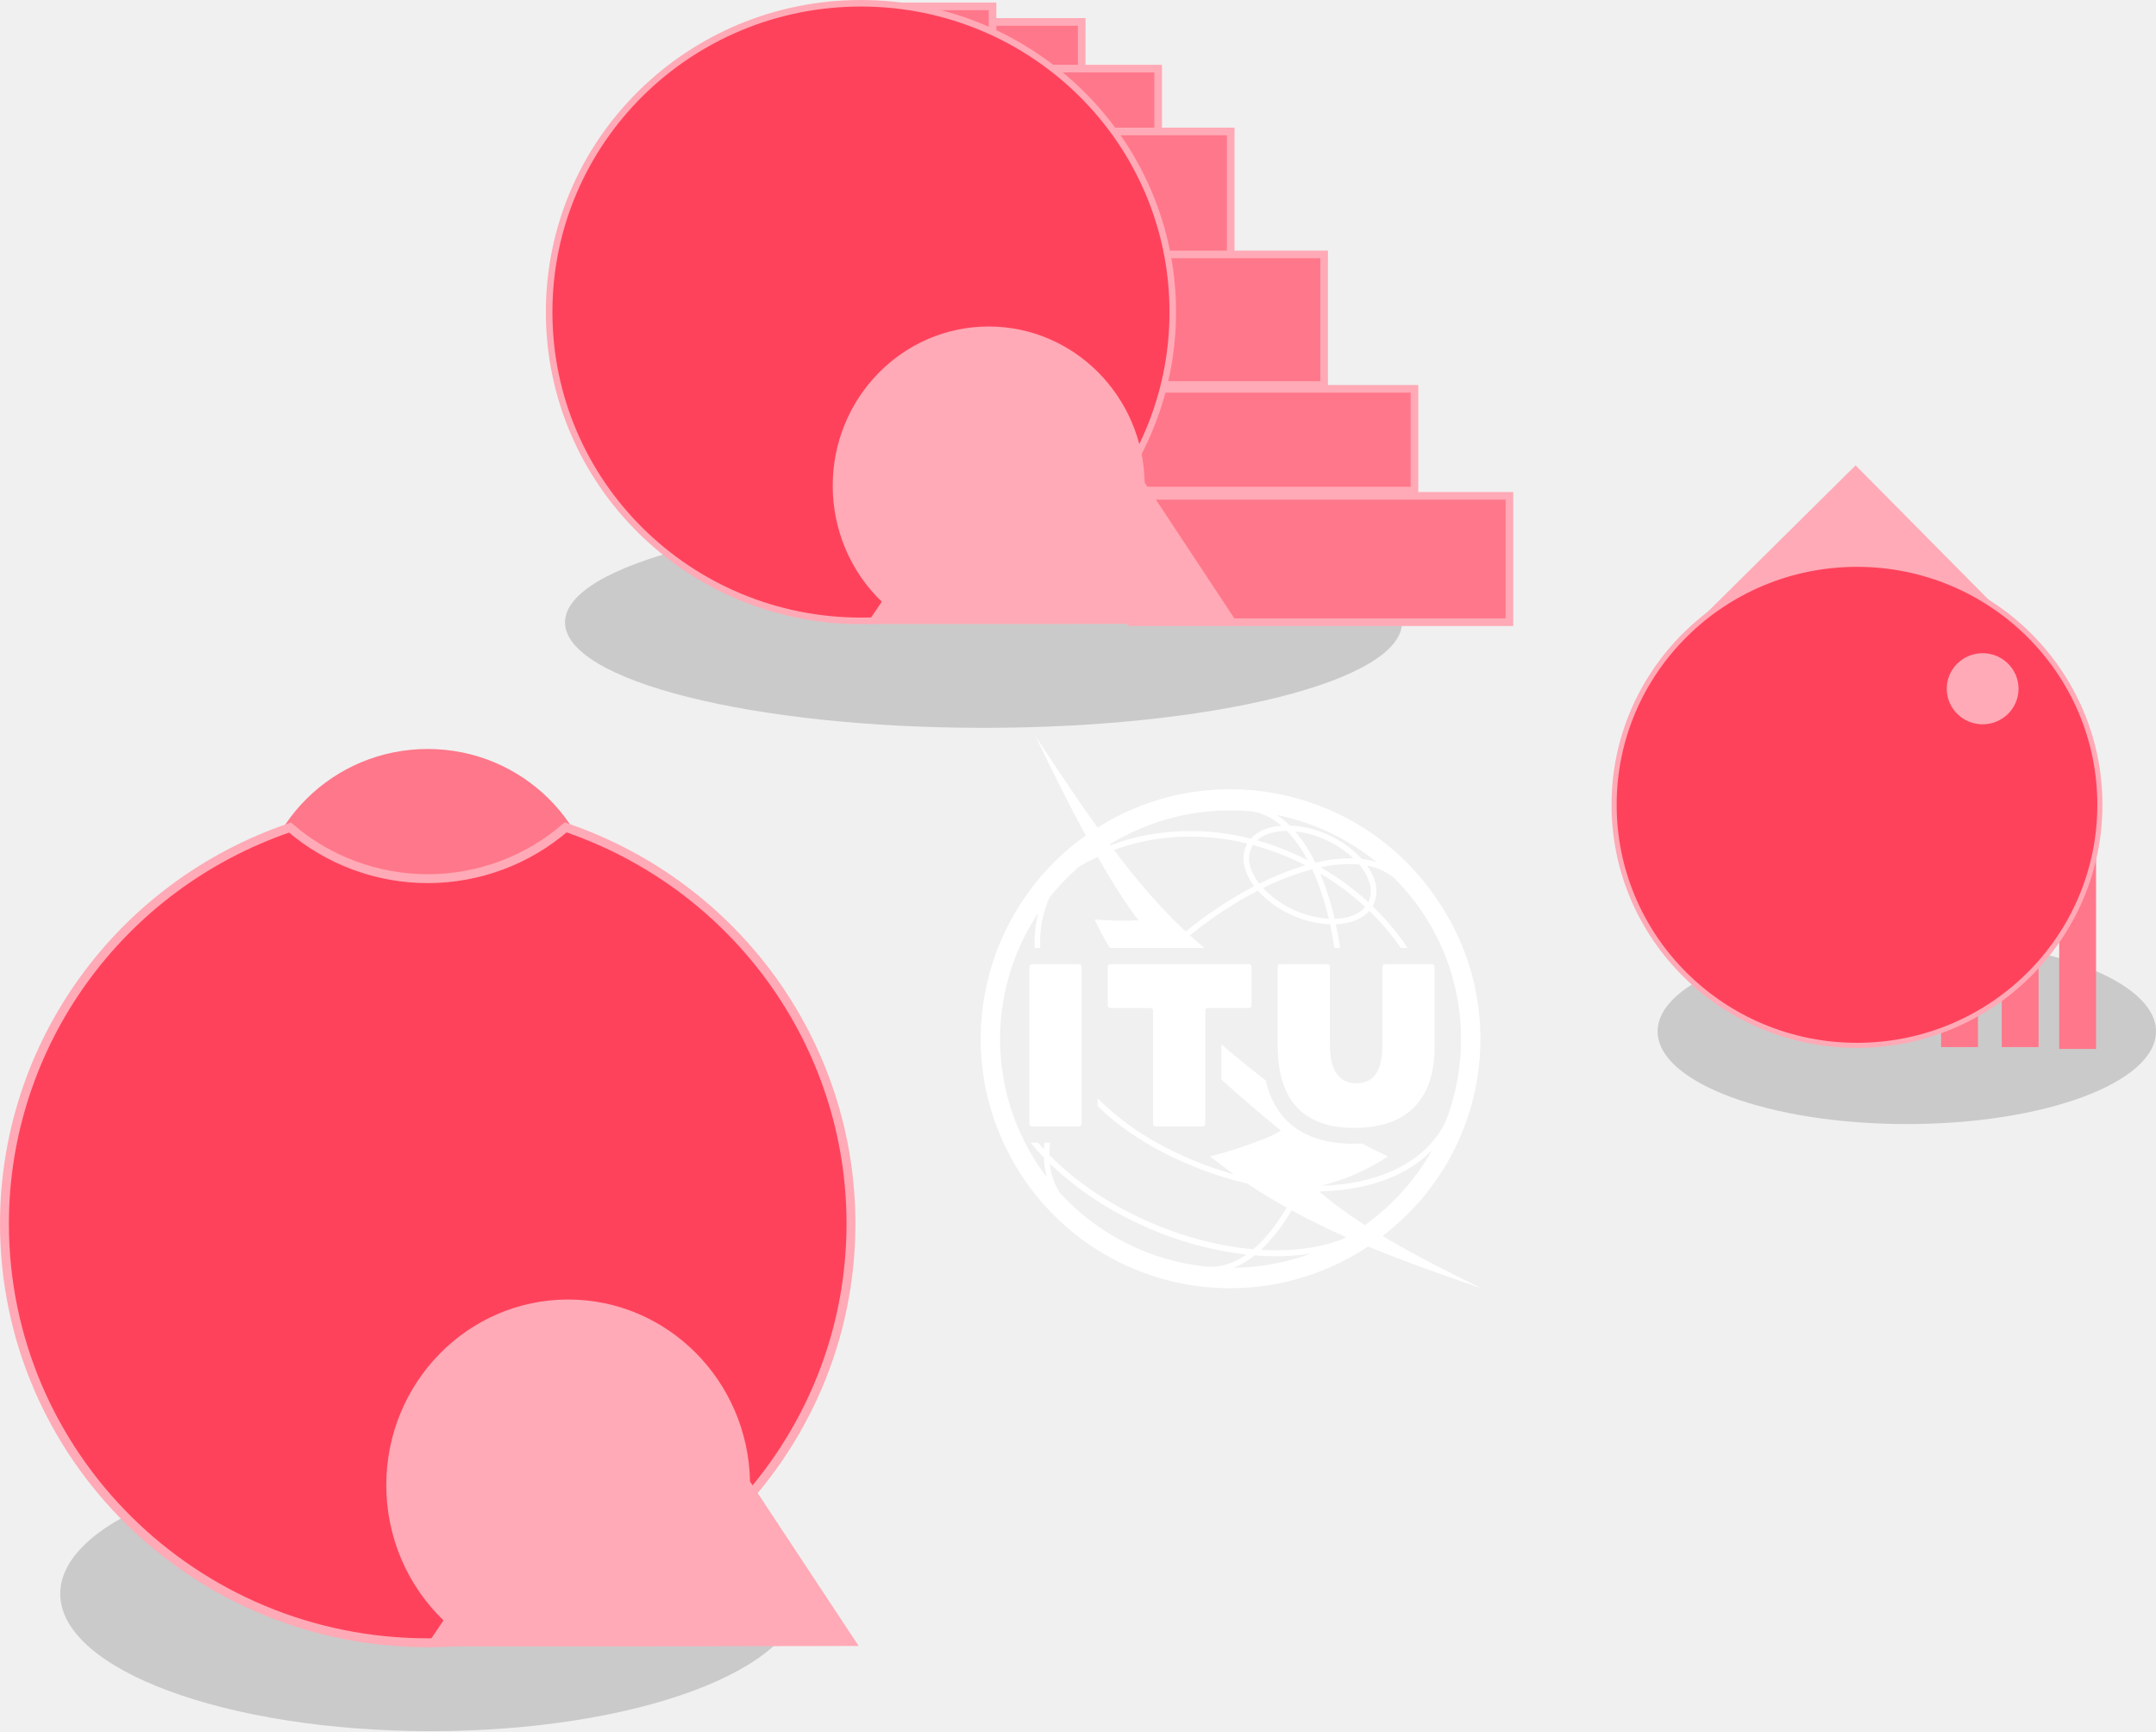
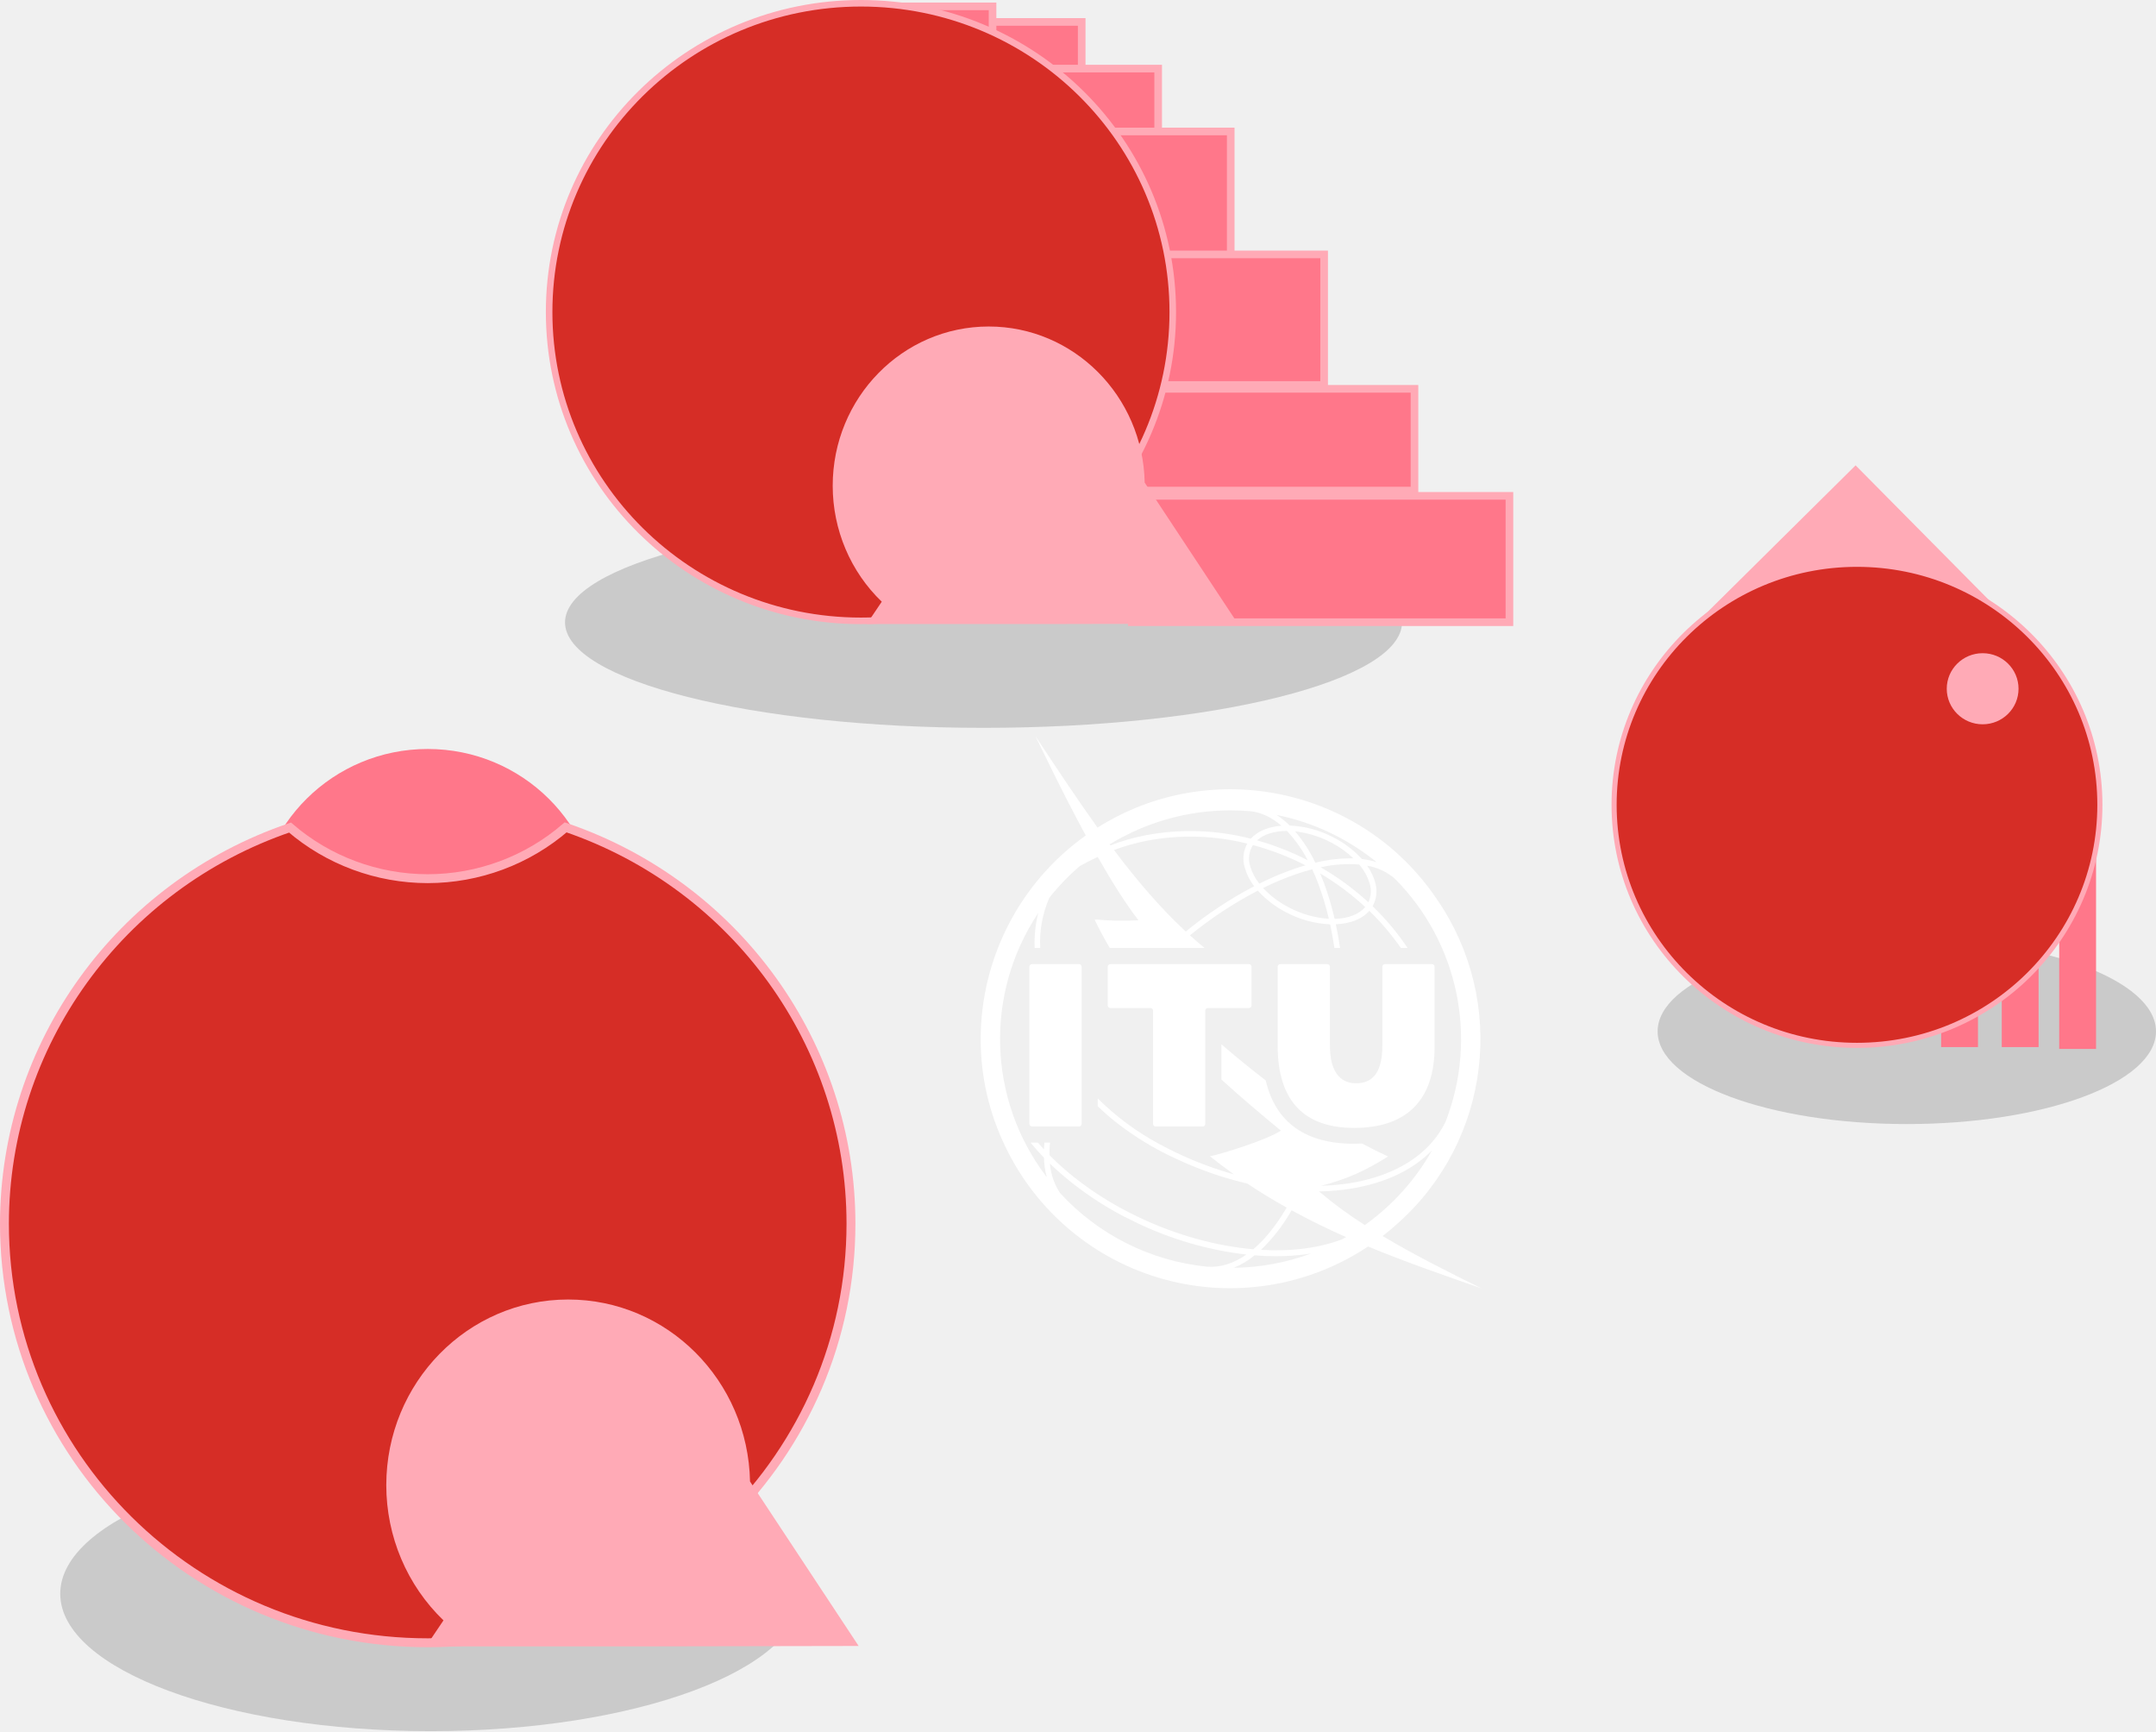
<svg xmlns="http://www.w3.org/2000/svg" width="197.942mm" height="158.911mm" viewBox="0 0 197.942 158.911" version="1.1" id="svg5">
  <defs id="defs2">
    </defs>
  <g id="layer1" transform="translate(-362.7681,-180.5726)">
    <g id="g6446">
      <ellipse style="opacity:0.2;fill:#333333;stroke-width:4" id="path6437" cx="453.066" cy="237.705" rx="38.423" ry="9.679" />
      <ellipse style="opacity:0.2;fill:#333333;stroke-width:4" id="path6439" cx="537.832" cy="275.249" rx="22.878" ry="8.506" />
      <ellipse style="opacity:0.2;fill:#333333;stroke-width:4" id="path6441" cx="402.323" cy="326.871" rx="34.024" ry="12.612" />
    </g>
    <g id="g6470">
      <g id="g8783" transform="translate(373.6255,143.0199)">
        <rect style="fill:#ff778a;fill-opacity:1;stroke:#ffaab6;stroke-width:0.7;stroke-dasharray:none;stroke-opacity:1" id="rect26731-2" width="11.365" height="12.125" x="77.087" y="39.566" />
        <rect style="fill:#ff778a;fill-opacity:1;stroke:#ffaab6;stroke-width:0.7;stroke-dasharray:none;stroke-opacity:1" id="rect26731-2-9" width="11.365" height="12.125" x="68.903" y="38.136" />
        <rect style="fill:#ff778a;fill-opacity:1;stroke:#ffaab6;stroke-width:0.7;stroke-dasharray:none;stroke-opacity:1" id="rect26731-9-6" width="11.365" height="12.125" x="84.109" y="43.849" />
        <rect style="fill:#ff778a;fill-opacity:1;stroke:#ffaab6;stroke-width:0.7;stroke-dasharray:none;stroke-opacity:1" id="rect26731-9-3-7" width="13.942" height="12.048" x="88.193" y="49.62" />
        <rect style="fill:#ff778a;fill-opacity:1;stroke:#ffaab6;stroke-width:0.7;stroke-dasharray:none;stroke-opacity:1" id="rect26731-9-3-7-8-8-0" width="34.67" height="11.598" x="93.053" y="83.068" />
        <rect style="fill:#ff778a;fill-opacity:1;stroke:#ffaab6;stroke-width:0.7;stroke-dasharray:none;stroke-opacity:1" id="rect26731-9-3-7-8-8" width="26.148" height="9.339" x="92.858" y="73.245" />
        <rect style="fill:#ff778a;fill-opacity:1;stroke:#ffaab6;stroke-width:0.7;stroke-dasharray:none;stroke-opacity:1" id="rect26731-9-3-7-8" width="16.26" height="11.985" x="94.452" y="60.906" />
-         <ellipse style="fill:#ff425c;fill-opacity:1;stroke:#ffaab6;stroke-width:0.601;stroke-opacity:1" id="path17948-1-5-7" cx="68.186" cy="66.198" rx="28.628" ry="28.345" />
+         <ellipse style="fill:#d62d26;fill-opacity:1;stroke:#ffaab6;stroke-width:0.601;stroke-opacity:1" id="path17948-1-5-7" cx="68.186" cy="66.198" rx="28.628" ry="28.345" />
        <path id="path13389-4" style="fill:#ffaab6;fill-opacity:1;stroke:none;stroke-width:0.233;stroke-linecap:round;stroke-linejoin:round;stroke-dasharray:none;stroke-opacity:1" d="m 79.916,67.524 a 14.323,14.622 0 0 0 -14.323,14.622 14.323,14.622 0 0 0 4.504,10.64 l -1.38,2.048 H 87.03 a 14.323,14.622 0 0 0 0.005,-0.003 L 102.79,94.802 94.236,81.852 A 14.323,14.622 0 0 0 79.916,67.524 Z" />
      </g>
      <g id="g8855" transform="matrix(1.165904,0,0,1.165904,321.7575,221.133)">
        <ellipse style="fill:#ff778a;fill-opacity:1;stroke:none;stroke-width:0.283;stroke-opacity:1" id="path17948-1-5" cx="68.855" cy="37.512" rx="13.465" ry="13.332" />
-         <path id="path17948" style="fill:#ff425c;fill-opacity:1;stroke:#ffaab6;stroke-width:0.7;stroke-opacity:1" d="M 79.717,30.351 A 16.541,16.378 0 0 1 68.855,34.391 16.541,16.378 0 0 1 58.012,30.367 33.33,33 0 0 0 35.525,61.549 33.33,33 0 0 0 68.855,94.549 33.33,33 0 0 0 102.185,61.549 33.33,33 0 0 0 79.717,30.351 Z" />
+         <path id="path17948" style="fill:#d62d26;fill-opacity:1;stroke:#ffaab6;stroke-width:0.7;stroke-opacity:1" d="M 79.717,30.351 A 16.541,16.378 0 0 1 68.855,34.391 16.541,16.378 0 0 1 58.012,30.367 33.33,33 0 0 0 35.525,61.549 33.33,33 0 0 0 68.855,94.549 33.33,33 0 0 0 102.185,61.549 33.33,33 0 0 0 79.717,30.351 Z" />
        <path id="path13389-4-2" style="fill:#ffaab6;fill-opacity:1;stroke:none;stroke-width:0.233;stroke-linecap:round;stroke-linejoin:round;stroke-dasharray:none;stroke-opacity:1" d="m 79.916,67.524 a 14.323,14.622 0 0 0 -14.323,14.622 14.323,14.622 0 0 0 4.504,10.64 l -1.38,2.048 H 87.03 a 14.323,14.622 0 0 0 0.005,-0.003 L 102.79,94.802 94.236,81.852 A 14.323,14.622 0 0 0 79.916,67.524 Z" />
      </g>
      <g id="g8901" transform="matrix(0.6690695,0,0,0.6690695,487.1889,213.2701)">
        <g id="g20118" transform="translate(0.5291667)">
          <path id="rect20080" style="fill:#ff778a;fill-opacity:1;stroke:none;stroke-width:0.796;stroke-opacity:1" d="m 96.075,58.136 v 36.904 h 5.055 V 58.136 Z" />
          <path id="rect20080-1" style="fill:#ff778a;fill-opacity:1;stroke:none;stroke-width:0.51;stroke-opacity:1" d="m 88.192,79.621 v 15.166 h 5.055 V 79.621 Z" />
          <path id="rect20080-9" style="fill:#ff778a;fill-opacity:1;stroke:none;stroke-width:0.427;stroke-opacity:1" d="m 79.874,84.171 v 10.616 h 5.055 V 84.171 Z" />
        </g>
        <path style="fill:#ffaab6;fill-opacity:1;stroke:none;stroke-width:0.283;stroke-linecap:round;stroke-linejoin:round;stroke-dasharray:none;stroke-opacity:1" d="M 43.075,40.314 68.663,14.975 93.69,40.251 Z" id="path13389" />
-         <ellipse style="fill:#ff425c;fill-opacity:1;stroke:#ffaab6;stroke-width:0.7;stroke-opacity:1" id="path17948-0" cx="68.855" cy="61.549" rx="33.33" ry="33" />
+         <ellipse style="fill:#d62d26;fill-opacity:1;stroke:#ffaab6;stroke-width:0.7;stroke-opacity:1" id="path17948-0" cx="68.855" cy="61.549" rx="33.33" ry="33" />
        <ellipse style="fill:#ffaab6;fill-opacity:1;stroke:none;stroke-width:0.103;stroke-opacity:1" id="path17948-1" cx="86.098" cy="45.624" rx="4.925" ry="4.877" />
      </g>
    </g>
    <g id="g6382" transform="matrix(0.1700946,0,0,0.1700946,452.8054,248.1446)">
      <path class="cls-1" d="m 53.072,123.043 a 1.399,1.399 0 0 1 1.401,1.401 v 84.807 a 1.404,1.404 0 0 1 -1.401,1.407 h -25.389 a 1.408,1.408 0 0 1 -1.401,-1.407 v -84.807 a 1.403,1.403 0 0 1 1.401,-1.401 h 25.389" id="path5469" style="fill:#ffffff" />
      <path class="cls-1" d="m 144.791,123.043 a 1.399,1.399 0 0 1 1.401,1.401 V 145.326 a 1.404,1.404 0 0 1 -1.401,1.407 h -22.162 a 1.404,1.404 0 0 0 -1.407,1.401 v 61.118 a 1.404,1.404 0 0 1 -1.401,1.407 H 94.432 a 1.404,1.404 0 0 1 -1.401,-1.407 v -61.118 a 1.403,1.403 0 0 0 -1.401,-1.401 h -21.651 a 1.409,1.409 0 0 1 -1.407,-1.407 v -20.882 a 1.404,1.404 0 0 1 1.407,-1.401 h 74.812" id="path5471" style="fill:#ffffff" />
      <path class="cls-1" d="m 243.59,123.043 a 1.404,1.404 0 0 1 1.407,1.401 v 43.222 c 0,28.627 -15.003,43.762 -43.383,43.762 -27.416,0 -41.316,-14.939 -41.316,-44.405 v -42.579 a 1.399,1.399 0 0 1 1.401,-1.401 h 25.383 a 1.4,1.4 0 0 1 1.407,1.401 v 42.441 c 0,9.336 2.458,20.463 14.159,20.463 9.525,0 14.153,-6.695 14.153,-20.463 v -42.441 a 1.404,1.404 0 0 1 1.407,-1.401 h 25.383" id="path5473" style="fill:#ffffff" />
      <path class="cls-1" d="m 270.24,298 c -16.846,-8.308 -35.804,-17.787 -53.287,-28.208 q 4.47,-3.462 8.635,-7.28 A 133.039,133.039 0 0 0 246.402,88.269 134.475,134.475 0 0 0 63.065,49.359 C 52.133,34.116 41.155,17.58 29.552,0 c 3.652,7.412 14.48,30.263 27.174,53.608 A 135.039,135.039 0 0 0 1.161607e-4,163.512 132.397,132.397 0 0 0 13.315,221.552 134.514,134.514 0 0 0 209.099,275.436 c 20.486,8.474 41.074,15.554 61.141,22.564 M 122.053,286.31 a 124.423,124.423 0 0 1 -79.129,-39.633 33.602,33.602 0 0 1 -5.558,-15.967 175.639,175.639 0 0 0 46.236,31.63 187.001,187.001 0 0 0 59.797,17.443 c -6.976,4.875 -14.193,7.131 -21.347,6.528 M 34.409,219.365 c -0.121,1.24 -0.195,2.452 -0.247,3.652 -1.114,-1.211 -2.211,-2.423 -3.255,-3.652 h -3.996 c 2.234,2.744 4.657,5.449 7.229,8.107 a 45.775,45.775 0 0 0 1.527,10.553 122.689,122.689 0 0 1 -4.633,-142.532 67.043,67.043 0 0 0 -1.918,18.826 h 3.003 A 60.016,60.016 0 0 1 37.05,87.219 124.973,124.973 0 0 1 53.511,70.115 q 4.702,-2.644 9.652,-4.926 c 7.338,12.878 14.98,25.13 22.007,34.185 A 148.364,148.364 0 0 1 61.457,98.88 l 1.286,0.362 c -0.408,-0.035 -0.809,-0.075 -1.223,-0.115 2.503,5.207 5.242,10.266 8.147,15.192 h 51.174 q -4.013,-3.281 -7.9,-6.804 a 214.838,214.838 0 0 1 36.636,-24.137 53.349,53.349 0 0 0 15.33,11.724 55.869,55.869 0 0 0 23.695,6.465 c 0.902,4.14 1.677,8.4 2.32,12.752 h 3.054 q -0.947,-6.537 -2.291,-12.775 c 7.647,-0.322 14.164,-2.773 18.074,-7.251 a 134.071,134.071 0 0 1 17.023,20.026 h 3.646 A 136.977,136.977 0 0 0 211.539,91.812 a 16.792,16.792 0 0 0 1.366,-12.936 28.744,28.744 0 0 0 -4.318,-8.957 30.76,30.76 0 0 1 14.968,7.028 122.772,122.772 0 0 1 27.393,131.072 c -10.524,21.892 -35.988,33.783 -67.284,34.656 13.217,-3.342 23.747,-7.923 36.229,-15.829 -4.668,-2.142 -9.353,-4.484 -14.038,-6.987 -1.447,0.075 -2.911,0.121 -4.421,0.121 -26.072,0 -42.309,-11.483 -47.591,-34.185 -8.187,-6.275 -16.185,-12.815 -23.919,-19.481 V 185.312 c 10.955,9.979 21.892,19.142 32.106,27.588 -7.86,5.236 -33.306,12.964 -38.29,13.837 q 6.425,5.141 13.005,9.783 a 193.157,193.157 0 0 1 -31.423,-11.839 q -1.508,-0.723 -2.997,-1.47 c -0.143,-0.069 -0.281,-0.138 -0.419,-0.207 q -2.79,-1.404 -5.506,-2.876 a 142.749,142.749 0 0 1 -33.249,-24.631 v 4.214 q 4.435,4.298 9.41,8.291 a 161.367,161.367 0 0 0 33.771,20.474 193.878,193.878 0 0 0 37.595,13.004 q 10.481,6.976 21.226,12.941 c -0.08,0.144 -0.166,0.293 -0.253,0.442 -5.529,9.376 -11.54,16.782 -17.793,22.059 -19.779,-1.722 -41.338,-7.504 -62.266,-17.512 -18.826,-9.003 -35.195,-20.583 -47.729,-33.306 a 59.258,59.258 0 0 1 0.321,-6.74 z M 142.521,70.93 a 29.501,29.501 0 0 0 5.093,10.059 219.333,219.333 0 0 0 -36.935,24.464 C 97.054,92.805 84.429,78.027 71.953,61.468 c 0.069,-0.023 0.132,-0.057 0.201,-0.08 0.012,-0.006 0.029,-0.011 0.04,-0.017 v 0.006 a 109.521,109.521 0 0 1 17.575,-4.949 126.674,126.674 0 0 1 54.114,1.573 16.754,16.754 0 0 0 -1.361,12.93 m 2.917,-0.775 a 13.702,13.702 0 0 1 1.383,-11.184 c 0.04,-0.063 0.092,-0.121 0.132,-0.184 a 143.448,143.448 0 0 1 28.329,10.932 q -2.868,0.827 -5.828,1.837 a 157.614,157.614 0 0 0 -19.062,8.032 26.812,26.812 0 0 1 -4.955,-9.433 m 31.056,-3.198 A 147.188,147.188 0 0 0 149.147,56.255 c 3.72,-3.37 9.479,-5.081 16.145,-5.093 a 69.518,69.518 0 0 1 11.202,15.795 m -6.769,-15.559 a 54.776,54.776 0 0 1 19.4,5.994 52.43,52.43 0 0 1 12.069,8.584 78.614,78.614 0 0 0 -20.578,2.348 79.142,79.142 0 0 0 -10.891,-16.926 m 0.706,23.018 c 2.905,-0.993 5.736,-1.837 8.509,-2.555 q 1.835,3.953 3.479,8.342 a 152.179,152.179 0 0 1 5.5,18.378 53.66,53.66 0 0 1 -21.617,-6.161 50.918,50.918 0 0 1 -13.9,-10.461 154.405,154.405 0 0 1 18.028,-7.544 m 14.819,4.731 q -0.973,-2.601 -2.015,-5.052 a 142.634,142.634 0 0 1 24.333,18.126 c -3.451,4.076 -9.433,6.229 -16.53,6.407 A 157.663,157.663 0 0 0 185.249,79.146 M 183.532,70.781 a 69.529,69.529 0 0 1 20.75,-1.487 27.61,27.61 0 0 1 5.701,10.358 14.076,14.076 0 0 1 -0.718,10.019 A 146.122,146.122 0 0 0 183.532,70.781 m 6.982,-16.07 a 55.68,55.68 0 0 0 -23.718,-6.459 43.322,43.322 0 0 0 -7.051,-5.713 124.277,124.277 0 0 1 53.958,25.475 42.491,42.491 0 0 0 -7.963,-1.694 53.224,53.224 0 0 0 -15.227,-11.609 m -28.191,-6.356 c -6.953,0.545 -12.861,2.899 -16.535,7.01 a 129.937,129.937 0 0 0 -56.599,-1.9 113.032,113.032 0 0 0 -18.574,5.271 v 0.011 c -0.178,0.069 -0.362,0.144 -0.545,0.212 -0.138,-0.19 -0.287,-0.385 -0.425,-0.574 A 124.535,124.535 0 0 1 134.868,40.07 q 5.555,0 10.989,0.477 c 5.747,0.677 11.305,3.353 16.466,7.808 m -14.474,231.847 c 3.853,0.304 7.665,0.477 11.42,0.477 2.785,0 5.546,-0.086 8.262,-0.258 3.697,-0.23 7.257,-0.632 10.679,-1.171 a 124.844,124.844 0 0 1 -41.608,7.682 45.521,45.521 0 0 0 11.247,-6.729 m 3.445,-2.974 a 92.61,92.61 0 0 0 16.208,-20.83 c 0.103,-0.172 0.201,-0.344 0.299,-0.517 9.709,5.311 19.544,10.088 29.425,14.474 -0.683,0.396 -1.378,0.769 -2.067,1.148 -12.27,4.748 -27.37,6.689 -43.865,5.724 m 31.343,-31.515 c 4.197,-0.086 8.336,-0.362 12.378,-0.838 20.756,-2.463 37.452,-9.887 48.607,-21.364 a 124.339,124.339 0 0 1 -36.275,40.345 214.607,214.607 0 0 1 -24.711,-18.143" id="path5475" style="fill:#ffffff" />
    </g>
  </g>
</svg>
